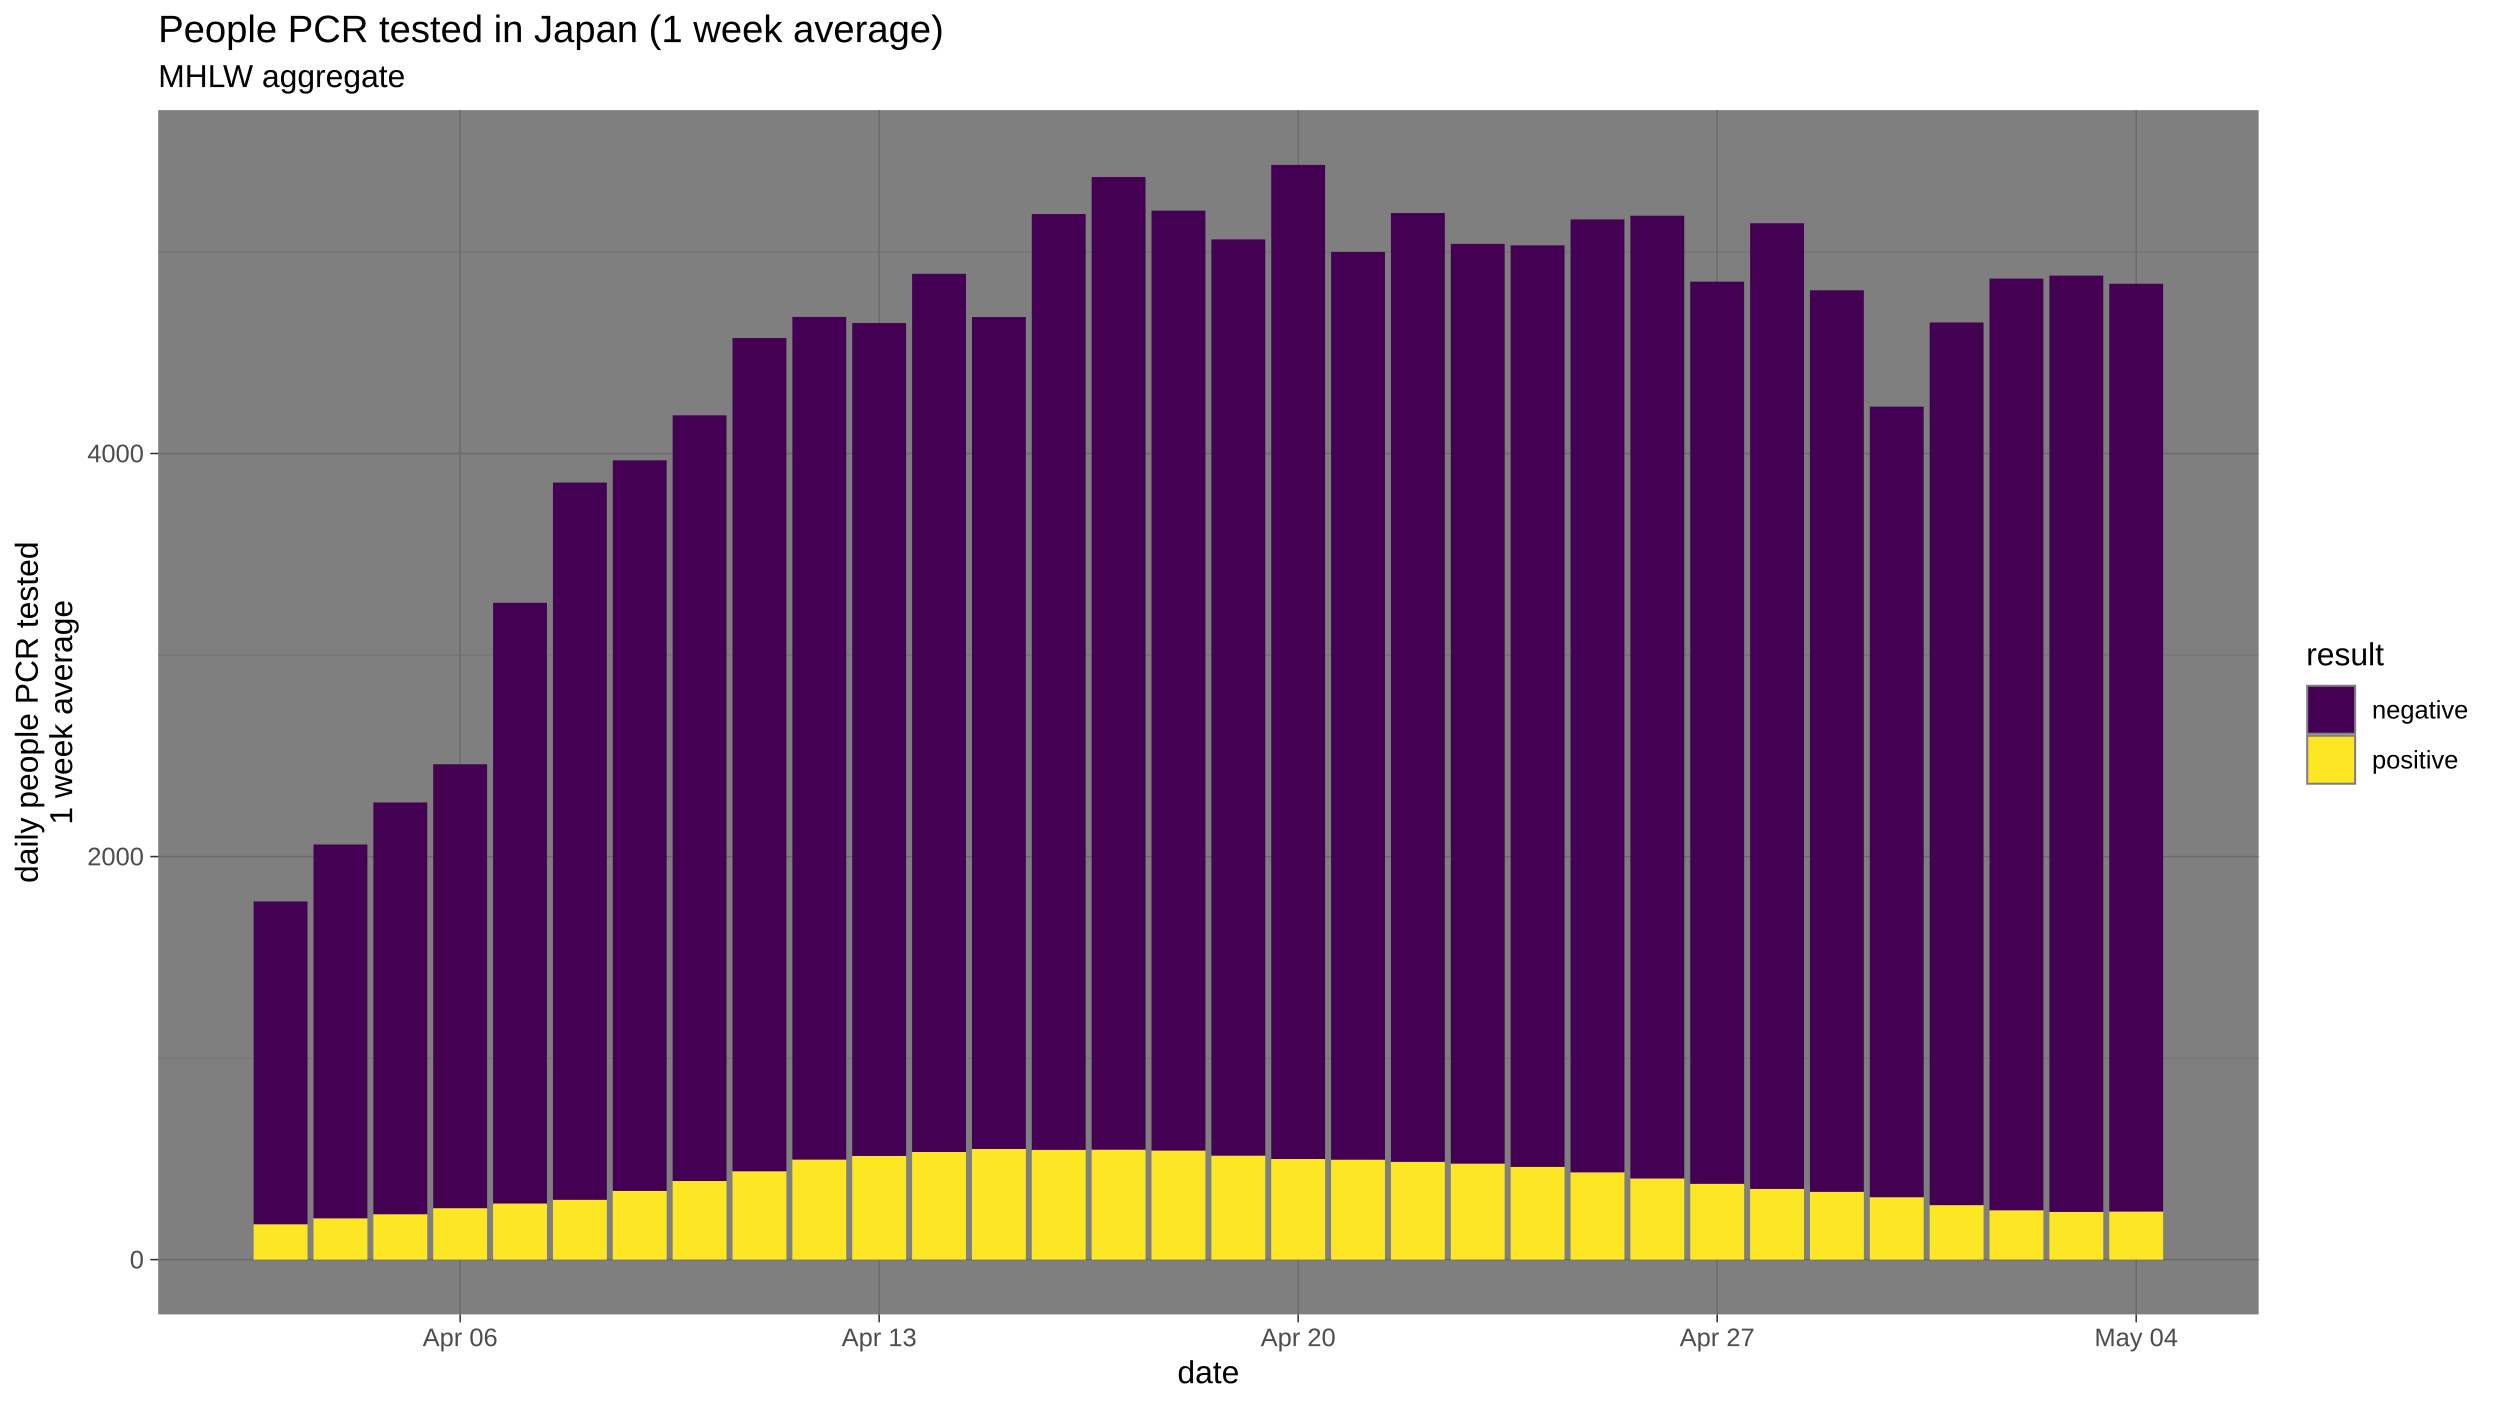
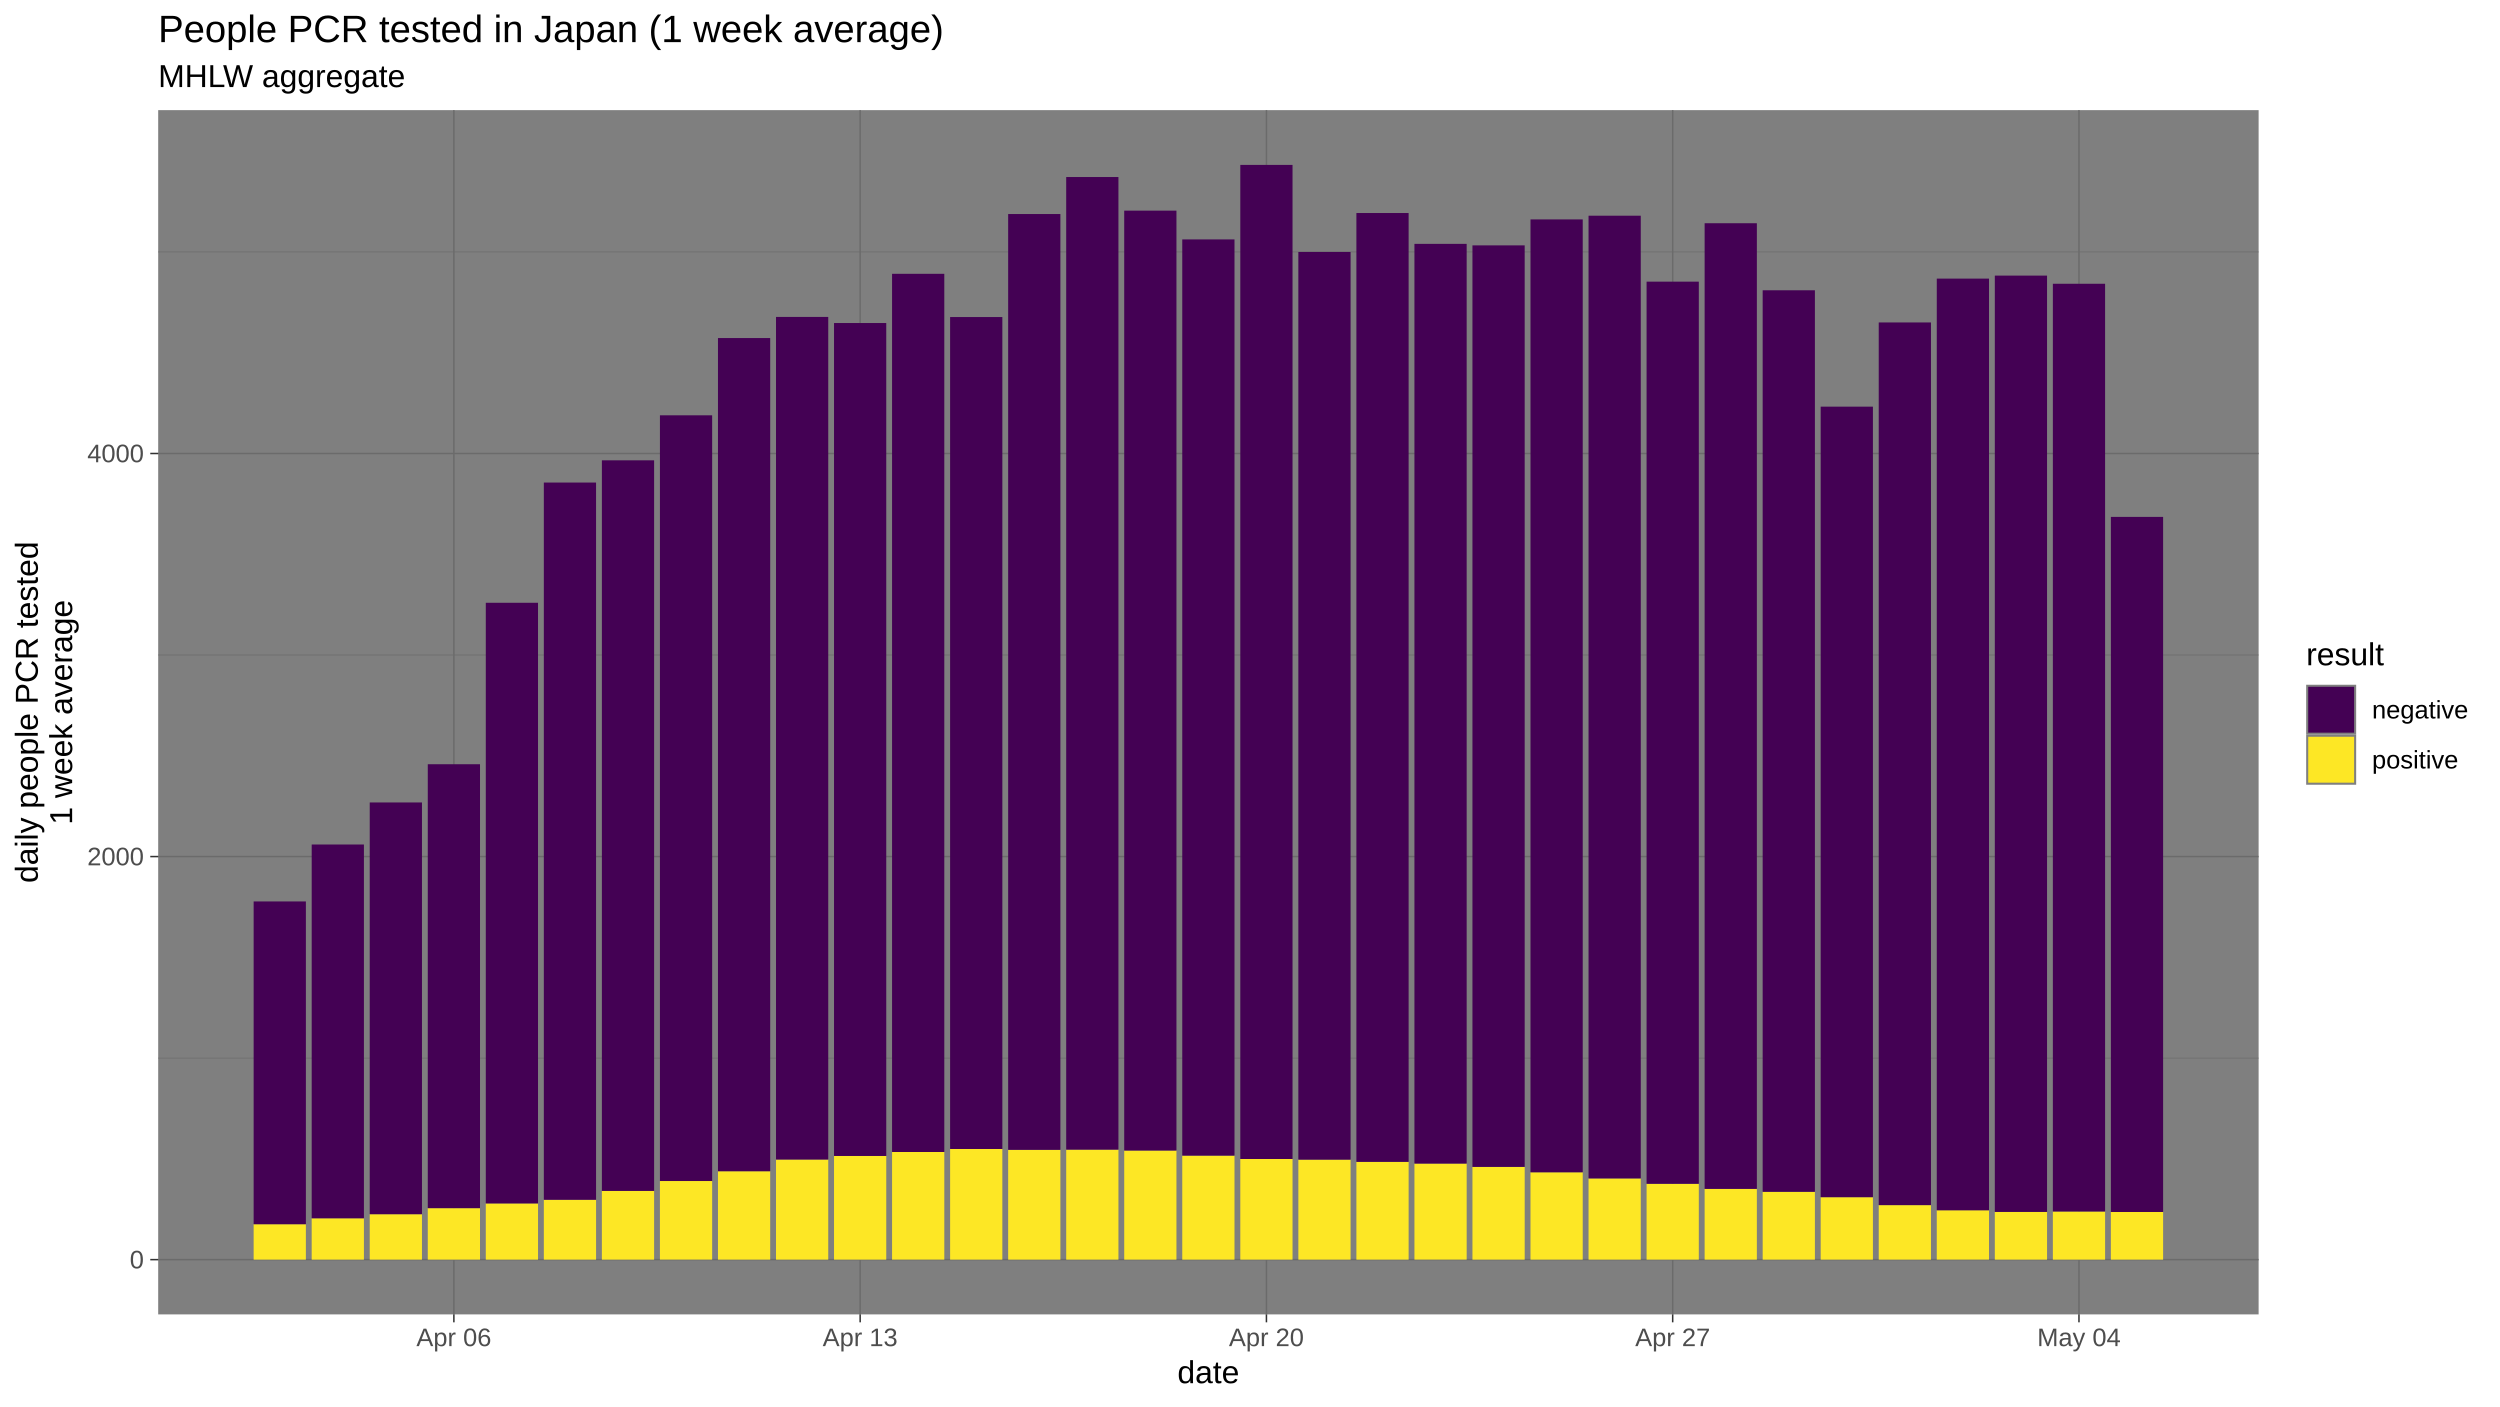
<svg xmlns="http://www.w3.org/2000/svg" viewBox="0 0 864.00 486.00">
  <defs>
    <style type="text/css">
    line, polyline, polygon, path, rect, circle {
      fill: none;
      stroke: #000000;
      stroke-linecap: round;
      stroke-linejoin: round;
      stroke-miterlimit: 10.00;
    }
  </style>
  </defs>
  <rect width="100%" height="100%" style="stroke: none; fill: #FFFFFF;" />
  <rect x="0.00" y="-0" width="864.00" height="486.00" style="stroke-width: 1.07; stroke: #FFFFFF; fill: #FFFFFF;" />
  <defs>
    <clipPath id="cpNTQuNjd8NzgwLjU3fDQ1NC4yNXwzOC4wNw==">
      <rect x="54.67" y="38.07" width="725.91" height="416.18" />
    </clipPath>
  </defs>
  <rect x="54.67" y="38.07" width="725.91" height="416.18" style="stroke-width: 1.07; stroke: none; fill: #7F7F7F;" clip-path="url(#cpNTQuNjd8NzgwLjU3fDQ1NC4yNXwzOC4wNw==)" />
  <polyline points="54.67,365.68 780.57,365.68 " style="stroke-width: 0.27; stroke: #6B6B6B; stroke-linecap: butt;" clip-path="url(#cpNTQuNjd8NzgwLjU3fDQ1NC4yNXwzOC4wNw==)" />
  <polyline points="54.67,226.37 780.57,226.37 " style="stroke-width: 0.27; stroke: #6B6B6B; stroke-linecap: butt;" clip-path="url(#cpNTQuNjd8NzgwLjU3fDQ1NC4yNXwzOC4wNw==)" />
  <polyline points="54.67,87.07 780.57,87.07 " style="stroke-width: 0.27; stroke: #6B6B6B; stroke-linecap: butt;" clip-path="url(#cpNTQuNjd8NzgwLjU3fDQ1NC4yNXwzOC4wNw==)" />
  <polyline points="54.67,435.33 780.57,435.33 " style="stroke-width: 0.53; stroke: #6B6B6B; stroke-linecap: butt;" clip-path="url(#cpNTQuNjd8NzgwLjU3fDQ1NC4yNXwzOC4wNw==)" />
  <polyline points="54.67,296.02 780.57,296.02 " style="stroke-width: 0.53; stroke: #6B6B6B; stroke-linecap: butt;" clip-path="url(#cpNTQuNjd8NzgwLjU3fDQ1NC4yNXwzOC4wNw==)" />
  <polyline points="54.67,156.72 780.57,156.72 " style="stroke-width: 0.53; stroke: #6B6B6B; stroke-linecap: butt;" clip-path="url(#cpNTQuNjd8NzgwLjU3fDQ1NC4yNXwzOC4wNw==)" />
-   <polyline points="159.03,454.25 159.03,38.07 " style="stroke-width: 0.53; stroke: #6B6B6B; stroke-linecap: butt;" clip-path="url(#cpNTQuNjd8NzgwLjU3fDQ1NC4yNXwzOC4wNw==)" />
-   <polyline points="303.84,454.25 303.84,38.07 " style="stroke-width: 0.53; stroke: #6B6B6B; stroke-linecap: butt;" clip-path="url(#cpNTQuNjd8NzgwLjU3fDQ1NC4yNXwzOC4wNw==)" />
-   <polyline points="448.65,454.25 448.65,38.07 " style="stroke-width: 0.53; stroke: #6B6B6B; stroke-linecap: butt;" clip-path="url(#cpNTQuNjd8NzgwLjU3fDQ1NC4yNXwzOC4wNw==)" />
-   <polyline points="593.46,454.25 593.46,38.07 " style="stroke-width: 0.53; stroke: #6B6B6B; stroke-linecap: butt;" clip-path="url(#cpNTQuNjd8NzgwLjU3fDQ1NC4yNXwzOC4wNw==)" />
-   <polyline points="738.27,454.25 738.27,38.07 " style="stroke-width: 0.53; stroke: #6B6B6B; stroke-linecap: butt;" clip-path="url(#cpNTQuNjd8NzgwLjU3fDQ1NC4yNXwzOC4wNw==)" />
-   <rect x="87.66" y="423.09" width="18.62" height="12.24" style="stroke-width: 1.07; stroke: none; stroke-linecap: butt; fill: #FDE725;" clip-path="url(#cpNTQuNjd8NzgwLjU3fDQ1NC4yNXwzOC4wNw==)" />
-   <rect x="87.66" y="311.54" width="18.62" height="111.55" style="stroke-width: 1.07; stroke: none; stroke-linecap: butt; fill: #440154;" clip-path="url(#cpNTQuNjd8NzgwLjU3fDQ1NC4yNXwzOC4wNw==)" />
-   <rect x="108.35" y="421.04" width="18.62" height="14.29" style="stroke-width: 1.07; stroke: none; stroke-linecap: butt; fill: #FDE725;" clip-path="url(#cpNTQuNjd8NzgwLjU3fDQ1NC4yNXwzOC4wNw==)" />
-   <rect x="108.35" y="291.86" width="18.62" height="129.18" style="stroke-width: 1.07; stroke: none; stroke-linecap: butt; fill: #440154;" clip-path="url(#cpNTQuNjd8NzgwLjU3fDQ1NC4yNXwzOC4wNw==)" />
-   <rect x="129.04" y="419.63" width="18.62" height="15.70" style="stroke-width: 1.07; stroke: none; stroke-linecap: butt; fill: #FDE725;" clip-path="url(#cpNTQuNjd8NzgwLjU3fDQ1NC4yNXwzOC4wNw==)" />
-   <rect x="129.04" y="277.33" width="18.62" height="142.30" style="stroke-width: 1.07; stroke: none; stroke-linecap: butt; fill: #440154;" clip-path="url(#cpNTQuNjd8NzgwLjU3fDQ1NC4yNXwzOC4wNw==)" />
-   <rect x="149.72" y="417.54" width="18.62" height="17.79" style="stroke-width: 1.07; stroke: none; stroke-linecap: butt; fill: #FDE725;" clip-path="url(#cpNTQuNjd8NzgwLjU3fDQ1NC4yNXwzOC4wNw==)" />
-   <rect x="149.72" y="264.12" width="18.62" height="153.42" style="stroke-width: 1.07; stroke: none; stroke-linecap: butt; fill: #440154;" clip-path="url(#cpNTQuNjd8NzgwLjU3fDQ1NC4yNXwzOC4wNw==)" />
-   <rect x="170.41" y="415.90" width="18.62" height="19.43" style="stroke-width: 1.07; stroke: none; stroke-linecap: butt; fill: #FDE725;" clip-path="url(#cpNTQuNjd8NzgwLjU3fDQ1NC4yNXwzOC4wNw==)" />
-   <rect x="170.41" y="208.32" width="18.62" height="207.58" style="stroke-width: 1.07; stroke: none; stroke-linecap: butt; fill: #440154;" clip-path="url(#cpNTQuNjd8NzgwLjU3fDQ1NC4yNXwzOC4wNw==)" />
-   <rect x="191.10" y="414.64" width="18.62" height="20.69" style="stroke-width: 1.07; stroke: none; stroke-linecap: butt; fill: #FDE725;" clip-path="url(#cpNTQuNjd8NzgwLjU3fDQ1NC4yNXwzOC4wNw==)" />
-   <rect x="191.10" y="166.77" width="18.62" height="247.87" style="stroke-width: 1.07; stroke: none; stroke-linecap: butt; fill: #440154;" clip-path="url(#cpNTQuNjd8NzgwLjU3fDQ1NC4yNXwzOC4wNw==)" />
-   <rect x="211.78" y="411.58" width="18.62" height="23.75" style="stroke-width: 1.07; stroke: none; stroke-linecap: butt; fill: #FDE725;" clip-path="url(#cpNTQuNjd8NzgwLjU3fDQ1NC4yNXwzOC4wNw==)" />
-   <rect x="211.78" y="159.09" width="18.62" height="252.49" style="stroke-width: 1.07; stroke: none; stroke-linecap: butt; fill: #440154;" clip-path="url(#cpNTQuNjd8NzgwLjU3fDQ1NC4yNXwzOC4wNw==)" />
-   <rect x="232.47" y="408.16" width="18.62" height="27.16" style="stroke-width: 1.07; stroke: none; stroke-linecap: butt; fill: #FDE725;" clip-path="url(#cpNTQuNjd8NzgwLjU3fDQ1NC4yNXwzOC4wNw==)" />
-   <rect x="232.47" y="143.53" width="18.62" height="264.63" style="stroke-width: 1.07; stroke: none; stroke-linecap: butt; fill: #440154;" clip-path="url(#cpNTQuNjd8NzgwLjU3fDQ1NC4yNXwzOC4wNw==)" />
-   <rect x="253.16" y="404.78" width="18.62" height="30.55" style="stroke-width: 1.07; stroke: none; stroke-linecap: butt; fill: #FDE725;" clip-path="url(#cpNTQuNjd8NzgwLjU3fDQ1NC4yNXwzOC4wNw==)" />
-   <rect x="253.16" y="116.83" width="18.62" height="287.95" style="stroke-width: 1.07; stroke: none; stroke-linecap: butt; fill: #440154;" clip-path="url(#cpNTQuNjd8NzgwLjU3fDQ1NC4yNXwzOC4wNw==)" />
-   <rect x="273.84" y="400.73" width="18.62" height="34.60" style="stroke-width: 1.07; stroke: none; stroke-linecap: butt; fill: #FDE725;" clip-path="url(#cpNTQuNjd8NzgwLjU3fDQ1NC4yNXwzOC4wNw==)" />
-   <rect x="273.84" y="109.53" width="18.62" height="291.20" style="stroke-width: 1.07; stroke: none; stroke-linecap: butt; fill: #440154;" clip-path="url(#cpNTQuNjd8NzgwLjU3fDQ1NC4yNXwzOC4wNw==)" />
-   <rect x="294.53" y="399.50" width="18.62" height="35.83" style="stroke-width: 1.07; stroke: none; stroke-linecap: butt; fill: #FDE725;" clip-path="url(#cpNTQuNjd8NzgwLjU3fDQ1NC4yNXwzOC4wNw==)" />
-   <rect x="294.53" y="111.64" width="18.62" height="287.86" style="stroke-width: 1.07; stroke: none; stroke-linecap: butt; fill: #440154;" clip-path="url(#cpNTQuNjd8NzgwLjU3fDQ1NC4yNXwzOC4wNw==)" />
-   <rect x="315.22" y="398.12" width="18.62" height="37.20" style="stroke-width: 1.07; stroke: none; stroke-linecap: butt; fill: #FDE725;" clip-path="url(#cpNTQuNjd8NzgwLjU3fDQ1NC4yNXwzOC4wNw==)" />
-   <rect x="315.22" y="94.63" width="18.62" height="303.50" style="stroke-width: 1.07; stroke: none; stroke-linecap: butt; fill: #440154;" clip-path="url(#cpNTQuNjd8NzgwLjU3fDQ1NC4yNXwzOC4wNw==)" />
-   <rect x="335.91" y="397.09" width="18.62" height="38.24" style="stroke-width: 1.07; stroke: none; stroke-linecap: butt; fill: #FDE725;" clip-path="url(#cpNTQuNjd8NzgwLjU3fDQ1NC4yNXwzOC4wNw==)" />
-   <rect x="335.91" y="109.57" width="18.62" height="287.52" style="stroke-width: 1.07; stroke: none; stroke-linecap: butt; fill: #440154;" clip-path="url(#cpNTQuNjd8NzgwLjU3fDQ1NC4yNXwzOC4wNw==)" />
-   <rect x="356.59" y="397.38" width="18.62" height="37.95" style="stroke-width: 1.07; stroke: none; stroke-linecap: butt; fill: #FDE725;" clip-path="url(#cpNTQuNjd8NzgwLjU3fDQ1NC4yNXwzOC4wNw==)" />
-   <rect x="356.59" y="73.97" width="18.62" height="323.41" style="stroke-width: 1.07; stroke: none; stroke-linecap: butt; fill: #440154;" clip-path="url(#cpNTQuNjd8NzgwLjU3fDQ1NC4yNXwzOC4wNw==)" />
-   <rect x="377.28" y="397.32" width="18.62" height="38.01" style="stroke-width: 1.07; stroke: none; stroke-linecap: butt; fill: #FDE725;" clip-path="url(#cpNTQuNjd8NzgwLjU3fDQ1NC4yNXwzOC4wNw==)" />
-   <rect x="377.28" y="61.18" width="18.62" height="336.13" style="stroke-width: 1.07; stroke: none; stroke-linecap: butt; fill: #440154;" clip-path="url(#cpNTQuNjd8NzgwLjU3fDQ1NC4yNXwzOC4wNw==)" />
-   <rect x="397.97" y="397.62" width="18.62" height="37.71" style="stroke-width: 1.07; stroke: none; stroke-linecap: butt; fill: #FDE725;" clip-path="url(#cpNTQuNjd8NzgwLjU3fDQ1NC4yNXwzOC4wNw==)" />
-   <rect x="397.97" y="72.80" width="18.62" height="324.82" style="stroke-width: 1.07; stroke: none; stroke-linecap: butt; fill: #440154;" clip-path="url(#cpNTQuNjd8NzgwLjU3fDQ1NC4yNXwzOC4wNw==)" />
-   <rect x="418.65" y="399.38" width="18.62" height="35.95" style="stroke-width: 1.07; stroke: none; stroke-linecap: butt; fill: #FDE725;" clip-path="url(#cpNTQuNjd8NzgwLjU3fDQ1NC4yNXwzOC4wNw==)" />
-   <rect x="418.65" y="82.74" width="18.62" height="316.64" style="stroke-width: 1.07; stroke: none; stroke-linecap: butt; fill: #440154;" clip-path="url(#cpNTQuNjd8NzgwLjU3fDQ1NC4yNXwzOC4wNw==)" />
-   <rect x="439.34" y="400.54" width="18.62" height="34.79" style="stroke-width: 1.07; stroke: none; stroke-linecap: butt; fill: #FDE725;" clip-path="url(#cpNTQuNjd8NzgwLjU3fDQ1NC4yNXwzOC4wNw==)" />
-   <rect x="439.34" y="56.99" width="18.62" height="343.56" style="stroke-width: 1.07; stroke: none; stroke-linecap: butt; fill: #440154;" clip-path="url(#cpNTQuNjd8NzgwLjU3fDQ1NC4yNXwzOC4wNw==)" />
-   <rect x="460.03" y="400.76" width="18.62" height="34.57" style="stroke-width: 1.07; stroke: none; stroke-linecap: butt; fill: #FDE725;" clip-path="url(#cpNTQuNjd8NzgwLjU3fDQ1NC4yNXwzOC4wNw==)" />
-   <rect x="460.03" y="87.08" width="18.62" height="313.69" style="stroke-width: 1.07; stroke: none; stroke-linecap: butt; fill: #440154;" clip-path="url(#cpNTQuNjd8NzgwLjU3fDQ1NC4yNXwzOC4wNw==)" />
-   <rect x="480.71" y="401.54" width="18.62" height="33.79" style="stroke-width: 1.07; stroke: none; stroke-linecap: butt; fill: #FDE725;" clip-path="url(#cpNTQuNjd8NzgwLjU3fDQ1NC4yNXwzOC4wNw==)" />
-   <rect x="480.71" y="73.62" width="18.62" height="327.92" style="stroke-width: 1.07; stroke: none; stroke-linecap: butt; fill: #440154;" clip-path="url(#cpNTQuNjd8NzgwLjU3fDQ1NC4yNXwzOC4wNw==)" />
-   <rect x="501.40" y="402.12" width="18.62" height="33.20" style="stroke-width: 1.07; stroke: none; stroke-linecap: butt; fill: #FDE725;" clip-path="url(#cpNTQuNjd8NzgwLjU3fDQ1NC4yNXwzOC4wNw==)" />
-   <rect x="501.40" y="84.28" width="18.62" height="317.85" style="stroke-width: 1.07; stroke: none; stroke-linecap: butt; fill: #440154;" clip-path="url(#cpNTQuNjd8NzgwLjU3fDQ1NC4yNXwzOC4wNw==)" />
-   <rect x="522.09" y="403.28" width="18.62" height="32.05" style="stroke-width: 1.07; stroke: none; stroke-linecap: butt; fill: #FDE725;" clip-path="url(#cpNTQuNjd8NzgwLjU3fDQ1NC4yNXwzOC4wNw==)" />
-   <rect x="522.09" y="84.80" width="18.62" height="318.48" style="stroke-width: 1.07; stroke: none; stroke-linecap: butt; fill: #440154;" clip-path="url(#cpNTQuNjd8NzgwLjU3fDQ1NC4yNXwzOC4wNw==)" />
-   <rect x="542.78" y="405.14" width="18.62" height="30.19" style="stroke-width: 1.07; stroke: none; stroke-linecap: butt; fill: #FDE725;" clip-path="url(#cpNTQuNjd8NzgwLjU3fDQ1NC4yNXwzOC4wNw==)" />
-   <rect x="542.78" y="75.83" width="18.62" height="329.31" style="stroke-width: 1.07; stroke: none; stroke-linecap: butt; fill: #440154;" clip-path="url(#cpNTQuNjd8NzgwLjU3fDQ1NC4yNXwzOC4wNw==)" />
-   <rect x="563.46" y="407.26" width="18.62" height="28.07" style="stroke-width: 1.07; stroke: none; stroke-linecap: butt; fill: #FDE725;" clip-path="url(#cpNTQuNjd8NzgwLjU3fDQ1NC4yNXwzOC4wNw==)" />
-   <rect x="563.46" y="74.55" width="18.62" height="332.71" style="stroke-width: 1.07; stroke: none; stroke-linecap: butt; fill: #440154;" clip-path="url(#cpNTQuNjd8NzgwLjU3fDQ1NC4yNXwzOC4wNw==)" />
-   <rect x="584.15" y="409.12" width="18.62" height="26.21" style="stroke-width: 1.07; stroke: none; stroke-linecap: butt; fill: #FDE725;" clip-path="url(#cpNTQuNjd8NzgwLjU3fDQ1NC4yNXwzOC4wNw==)" />
-   <rect x="584.15" y="97.34" width="18.62" height="311.78" style="stroke-width: 1.07; stroke: none; stroke-linecap: butt; fill: #440154;" clip-path="url(#cpNTQuNjd8NzgwLjU3fDQ1NC4yNXwzOC4wNw==)" />
-   <rect x="604.84" y="410.88" width="18.62" height="24.45" style="stroke-width: 1.07; stroke: none; stroke-linecap: butt; fill: #FDE725;" clip-path="url(#cpNTQuNjd8NzgwLjU3fDQ1NC4yNXwzOC4wNw==)" />
-   <rect x="604.84" y="77.15" width="18.62" height="333.73" style="stroke-width: 1.07; stroke: none; stroke-linecap: butt; fill: #440154;" clip-path="url(#cpNTQuNjd8NzgwLjU3fDQ1NC4yNXwzOC4wNw==)" />
-   <rect x="625.52" y="411.89" width="18.62" height="23.44" style="stroke-width: 1.07; stroke: none; stroke-linecap: butt; fill: #FDE725;" clip-path="url(#cpNTQuNjd8NzgwLjU3fDQ1NC4yNXwzOC4wNw==)" />
-   <rect x="625.52" y="100.32" width="18.62" height="311.57" style="stroke-width: 1.07; stroke: none; stroke-linecap: butt; fill: #440154;" clip-path="url(#cpNTQuNjd8NzgwLjU3fDQ1NC4yNXwzOC4wNw==)" />
-   <rect x="646.21" y="413.75" width="18.62" height="21.58" style="stroke-width: 1.07; stroke: none; stroke-linecap: butt; fill: #FDE725;" clip-path="url(#cpNTQuNjd8NzgwLjU3fDQ1NC4yNXwzOC4wNw==)" />
-   <rect x="646.21" y="140.54" width="18.62" height="273.21" style="stroke-width: 1.07; stroke: none; stroke-linecap: butt; fill: #440154;" clip-path="url(#cpNTQuNjd8NzgwLjU3fDQ1NC4yNXwzOC4wNw==)" />
-   <rect x="666.90" y="416.49" width="18.62" height="18.84" style="stroke-width: 1.07; stroke: none; stroke-linecap: butt; fill: #FDE725;" clip-path="url(#cpNTQuNjd8NzgwLjU3fDQ1NC4yNXwzOC4wNw==)" />
-   <rect x="666.90" y="111.44" width="18.62" height="305.05" style="stroke-width: 1.07; stroke: none; stroke-linecap: butt; fill: #440154;" clip-path="url(#cpNTQuNjd8NzgwLjU3fDQ1NC4yNXwzOC4wNw==)" />
-   <rect x="687.58" y="418.26" width="18.62" height="17.06" style="stroke-width: 1.07; stroke: none; stroke-linecap: butt; fill: #FDE725;" clip-path="url(#cpNTQuNjd8NzgwLjU3fDQ1NC4yNXwzOC4wNw==)" />
-   <rect x="687.58" y="96.29" width="18.62" height="321.98" style="stroke-width: 1.07; stroke: none; stroke-linecap: butt; fill: #440154;" clip-path="url(#cpNTQuNjd8NzgwLjU3fDQ1NC4yNXwzOC4wNw==)" />
-   <rect x="708.27" y="418.84" width="18.62" height="16.49" style="stroke-width: 1.07; stroke: none; stroke-linecap: butt; fill: #FDE725;" clip-path="url(#cpNTQuNjd8NzgwLjU3fDQ1NC4yNXwzOC4wNw==)" />
-   <rect x="708.27" y="95.25" width="18.62" height="323.59" style="stroke-width: 1.07; stroke: none; stroke-linecap: butt; fill: #440154;" clip-path="url(#cpNTQuNjd8NzgwLjU3fDQ1NC4yNXwzOC4wNw==)" />
-   <rect x="728.96" y="418.69" width="18.62" height="16.64" style="stroke-width: 1.07; stroke: none; stroke-linecap: butt; fill: #FDE725;" clip-path="url(#cpNTQuNjd8NzgwLjU3fDQ1NC4yNXwzOC4wNw==)" />
-   <rect x="728.96" y="98.07" width="18.62" height="320.62" style="stroke-width: 1.07; stroke: none; stroke-linecap: butt; fill: #440154;" clip-path="url(#cpNTQuNjd8NzgwLjU3fDQ1NC4yNXwzOC4wNw==)" />
+   <polyline points="156.86,454.25 156.86,38.07 " style="stroke-width: 0.53; stroke: #6B6B6B; stroke-linecap: butt;" clip-path="url(#cpNTQuNjd8NzgwLjU3fDQ1NC4yNXwzOC4wNw==)" />
+   <polyline points="297.27,454.25 297.27,38.07 " style="stroke-width: 0.53; stroke: #6B6B6B; stroke-linecap: butt;" clip-path="url(#cpNTQuNjd8NzgwLjU3fDQ1NC4yNXwzOC4wNw==)" />
+   <polyline points="437.68,454.25 437.68,38.07 " style="stroke-width: 0.53; stroke: #6B6B6B; stroke-linecap: butt;" clip-path="url(#cpNTQuNjd8NzgwLjU3fDQ1NC4yNXwzOC4wNw==)" />
+   <polyline points="578.08,454.25 578.08,38.07 " style="stroke-width: 0.53; stroke: #6B6B6B; stroke-linecap: butt;" clip-path="url(#cpNTQuNjd8NzgwLjU3fDQ1NC4yNXwzOC4wNw==)" />
+   <polyline points="718.49,454.25 718.49,38.07 " style="stroke-width: 0.53; stroke: #6B6B6B; stroke-linecap: butt;" clip-path="url(#cpNTQuNjd8NzgwLjU3fDQ1NC4yNXwzOC4wNw==)" />
+   <rect x="87.66" y="423.09" width="18.05" height="12.24" style="stroke-width: 1.07; stroke: none; stroke-linecap: butt; fill: #FDE725;" clip-path="url(#cpNTQuNjd8NzgwLjU3fDQ1NC4yNXwzOC4wNw==)" />
+   <rect x="87.66" y="311.54" width="18.05" height="111.55" style="stroke-width: 1.07; stroke: none; stroke-linecap: butt; fill: #440154;" clip-path="url(#cpNTQuNjd8NzgwLjU3fDQ1NC4yNXwzOC4wNw==)" />
+   <rect x="107.72" y="421.04" width="18.05" height="14.29" style="stroke-width: 1.07; stroke: none; stroke-linecap: butt; fill: #FDE725;" clip-path="url(#cpNTQuNjd8NzgwLjU3fDQ1NC4yNXwzOC4wNw==)" />
+   <rect x="107.72" y="291.86" width="18.05" height="129.18" style="stroke-width: 1.07; stroke: none; stroke-linecap: butt; fill: #440154;" clip-path="url(#cpNTQuNjd8NzgwLjU3fDQ1NC4yNXwzOC4wNw==)" />
+   <rect x="127.78" y="419.63" width="18.05" height="15.70" style="stroke-width: 1.07; stroke: none; stroke-linecap: butt; fill: #FDE725;" clip-path="url(#cpNTQuNjd8NzgwLjU3fDQ1NC4yNXwzOC4wNw==)" />
+   <rect x="127.78" y="277.33" width="18.05" height="142.30" style="stroke-width: 1.07; stroke: none; stroke-linecap: butt; fill: #440154;" clip-path="url(#cpNTQuNjd8NzgwLjU3fDQ1NC4yNXwzOC4wNw==)" />
+   <rect x="147.84" y="417.54" width="18.05" height="17.79" style="stroke-width: 1.07; stroke: none; stroke-linecap: butt; fill: #FDE725;" clip-path="url(#cpNTQuNjd8NzgwLjU3fDQ1NC4yNXwzOC4wNw==)" />
+   <rect x="147.84" y="264.12" width="18.05" height="153.42" style="stroke-width: 1.07; stroke: none; stroke-linecap: butt; fill: #440154;" clip-path="url(#cpNTQuNjd8NzgwLjU3fDQ1NC4yNXwzOC4wNw==)" />
+   <rect x="167.89" y="415.90" width="18.05" height="19.43" style="stroke-width: 1.07; stroke: none; stroke-linecap: butt; fill: #FDE725;" clip-path="url(#cpNTQuNjd8NzgwLjU3fDQ1NC4yNXwzOC4wNw==)" />
+   <rect x="167.89" y="208.32" width="18.05" height="207.58" style="stroke-width: 1.07; stroke: none; stroke-linecap: butt; fill: #440154;" clip-path="url(#cpNTQuNjd8NzgwLjU3fDQ1NC4yNXwzOC4wNw==)" />
+   <rect x="187.95" y="414.64" width="18.05" height="20.69" style="stroke-width: 1.07; stroke: none; stroke-linecap: butt; fill: #FDE725;" clip-path="url(#cpNTQuNjd8NzgwLjU3fDQ1NC4yNXwzOC4wNw==)" />
+   <rect x="187.95" y="166.77" width="18.05" height="247.87" style="stroke-width: 1.07; stroke: none; stroke-linecap: butt; fill: #440154;" clip-path="url(#cpNTQuNjd8NzgwLjU3fDQ1NC4yNXwzOC4wNw==)" />
+   <rect x="208.01" y="411.58" width="18.05" height="23.75" style="stroke-width: 1.07; stroke: none; stroke-linecap: butt; fill: #FDE725;" clip-path="url(#cpNTQuNjd8NzgwLjU3fDQ1NC4yNXwzOC4wNw==)" />
+   <rect x="208.01" y="159.09" width="18.05" height="252.49" style="stroke-width: 1.07; stroke: none; stroke-linecap: butt; fill: #440154;" clip-path="url(#cpNTQuNjd8NzgwLjU3fDQ1NC4yNXwzOC4wNw==)" />
+   <rect x="228.07" y="408.16" width="18.05" height="27.16" style="stroke-width: 1.07; stroke: none; stroke-linecap: butt; fill: #FDE725;" clip-path="url(#cpNTQuNjd8NzgwLjU3fDQ1NC4yNXwzOC4wNw==)" />
+   <rect x="228.07" y="143.53" width="18.05" height="264.63" style="stroke-width: 1.07; stroke: none; stroke-linecap: butt; fill: #440154;" clip-path="url(#cpNTQuNjd8NzgwLjU3fDQ1NC4yNXwzOC4wNw==)" />
+   <rect x="248.13" y="404.78" width="18.05" height="30.55" style="stroke-width: 1.07; stroke: none; stroke-linecap: butt; fill: #FDE725;" clip-path="url(#cpNTQuNjd8NzgwLjU3fDQ1NC4yNXwzOC4wNw==)" />
+   <rect x="248.13" y="116.83" width="18.05" height="287.95" style="stroke-width: 1.07; stroke: none; stroke-linecap: butt; fill: #440154;" clip-path="url(#cpNTQuNjd8NzgwLjU3fDQ1NC4yNXwzOC4wNw==)" />
+   <rect x="268.19" y="400.73" width="18.05" height="34.60" style="stroke-width: 1.07; stroke: none; stroke-linecap: butt; fill: #FDE725;" clip-path="url(#cpNTQuNjd8NzgwLjU3fDQ1NC4yNXwzOC4wNw==)" />
+   <rect x="268.19" y="109.53" width="18.05" height="291.20" style="stroke-width: 1.07; stroke: none; stroke-linecap: butt; fill: #440154;" clip-path="url(#cpNTQuNjd8NzgwLjU3fDQ1NC4yNXwzOC4wNw==)" />
+   <rect x="288.24" y="399.50" width="18.05" height="35.83" style="stroke-width: 1.07; stroke: none; stroke-linecap: butt; fill: #FDE725;" clip-path="url(#cpNTQuNjd8NzgwLjU3fDQ1NC4yNXwzOC4wNw==)" />
+   <rect x="288.24" y="111.64" width="18.05" height="287.86" style="stroke-width: 1.07; stroke: none; stroke-linecap: butt; fill: #440154;" clip-path="url(#cpNTQuNjd8NzgwLjU3fDQ1NC4yNXwzOC4wNw==)" />
+   <rect x="308.30" y="398.12" width="18.05" height="37.20" style="stroke-width: 1.07; stroke: none; stroke-linecap: butt; fill: #FDE725;" clip-path="url(#cpNTQuNjd8NzgwLjU3fDQ1NC4yNXwzOC4wNw==)" />
+   <rect x="308.30" y="94.63" width="18.05" height="303.50" style="stroke-width: 1.07; stroke: none; stroke-linecap: butt; fill: #440154;" clip-path="url(#cpNTQuNjd8NzgwLjU3fDQ1NC4yNXwzOC4wNw==)" />
+   <rect x="328.36" y="397.09" width="18.05" height="38.24" style="stroke-width: 1.07; stroke: none; stroke-linecap: butt; fill: #FDE725;" clip-path="url(#cpNTQuNjd8NzgwLjU3fDQ1NC4yNXwzOC4wNw==)" />
+   <rect x="328.36" y="109.57" width="18.05" height="287.52" style="stroke-width: 1.07; stroke: none; stroke-linecap: butt; fill: #440154;" clip-path="url(#cpNTQuNjd8NzgwLjU3fDQ1NC4yNXwzOC4wNw==)" />
+   <rect x="348.42" y="397.38" width="18.05" height="37.95" style="stroke-width: 1.07; stroke: none; stroke-linecap: butt; fill: #FDE725;" clip-path="url(#cpNTQuNjd8NzgwLjU3fDQ1NC4yNXwzOC4wNw==)" />
+   <rect x="348.42" y="73.97" width="18.05" height="323.41" style="stroke-width: 1.07; stroke: none; stroke-linecap: butt; fill: #440154;" clip-path="url(#cpNTQuNjd8NzgwLjU3fDQ1NC4yNXwzOC4wNw==)" />
+   <rect x="368.48" y="397.32" width="18.05" height="38.01" style="stroke-width: 1.07; stroke: none; stroke-linecap: butt; fill: #FDE725;" clip-path="url(#cpNTQuNjd8NzgwLjU3fDQ1NC4yNXwzOC4wNw==)" />
+   <rect x="368.48" y="61.18" width="18.05" height="336.13" style="stroke-width: 1.07; stroke: none; stroke-linecap: butt; fill: #440154;" clip-path="url(#cpNTQuNjd8NzgwLjU3fDQ1NC4yNXwzOC4wNw==)" />
+   <rect x="388.53" y="397.62" width="18.05" height="37.71" style="stroke-width: 1.07; stroke: none; stroke-linecap: butt; fill: #FDE725;" clip-path="url(#cpNTQuNjd8NzgwLjU3fDQ1NC4yNXwzOC4wNw==)" />
+   <rect x="388.53" y="72.80" width="18.05" height="324.82" style="stroke-width: 1.07; stroke: none; stroke-linecap: butt; fill: #440154;" clip-path="url(#cpNTQuNjd8NzgwLjU3fDQ1NC4yNXwzOC4wNw==)" />
+   <rect x="408.59" y="399.38" width="18.05" height="35.95" style="stroke-width: 1.07; stroke: none; stroke-linecap: butt; fill: #FDE725;" clip-path="url(#cpNTQuNjd8NzgwLjU3fDQ1NC4yNXwzOC4wNw==)" />
+   <rect x="408.59" y="82.74" width="18.05" height="316.64" style="stroke-width: 1.07; stroke: none; stroke-linecap: butt; fill: #440154;" clip-path="url(#cpNTQuNjd8NzgwLjU3fDQ1NC4yNXwzOC4wNw==)" />
+   <rect x="428.65" y="400.54" width="18.05" height="34.79" style="stroke-width: 1.07; stroke: none; stroke-linecap: butt; fill: #FDE725;" clip-path="url(#cpNTQuNjd8NzgwLjU3fDQ1NC4yNXwzOC4wNw==)" />
+   <rect x="428.65" y="56.99" width="18.05" height="343.56" style="stroke-width: 1.07; stroke: none; stroke-linecap: butt; fill: #440154;" clip-path="url(#cpNTQuNjd8NzgwLjU3fDQ1NC4yNXwzOC4wNw==)" />
+   <rect x="448.71" y="400.76" width="18.05" height="34.57" style="stroke-width: 1.07; stroke: none; stroke-linecap: butt; fill: #FDE725;" clip-path="url(#cpNTQuNjd8NzgwLjU3fDQ1NC4yNXwzOC4wNw==)" />
+   <rect x="448.71" y="87.08" width="18.05" height="313.69" style="stroke-width: 1.07; stroke: none; stroke-linecap: butt; fill: #440154;" clip-path="url(#cpNTQuNjd8NzgwLjU3fDQ1NC4yNXwzOC4wNw==)" />
+   <rect x="468.77" y="401.54" width="18.05" height="33.79" style="stroke-width: 1.07; stroke: none; stroke-linecap: butt; fill: #FDE725;" clip-path="url(#cpNTQuNjd8NzgwLjU3fDQ1NC4yNXwzOC4wNw==)" />
+   <rect x="468.77" y="73.62" width="18.05" height="327.92" style="stroke-width: 1.07; stroke: none; stroke-linecap: butt; fill: #440154;" clip-path="url(#cpNTQuNjd8NzgwLjU3fDQ1NC4yNXwzOC4wNw==)" />
+   <rect x="488.83" y="402.12" width="18.05" height="33.20" style="stroke-width: 1.07; stroke: none; stroke-linecap: butt; fill: #FDE725;" clip-path="url(#cpNTQuNjd8NzgwLjU3fDQ1NC4yNXwzOC4wNw==)" />
+   <rect x="488.83" y="84.28" width="18.05" height="317.85" style="stroke-width: 1.07; stroke: none; stroke-linecap: butt; fill: #440154;" clip-path="url(#cpNTQuNjd8NzgwLjU3fDQ1NC4yNXwzOC4wNw==)" />
+   <rect x="508.88" y="403.28" width="18.05" height="32.05" style="stroke-width: 1.07; stroke: none; stroke-linecap: butt; fill: #FDE725;" clip-path="url(#cpNTQuNjd8NzgwLjU3fDQ1NC4yNXwzOC4wNw==)" />
+   <rect x="508.88" y="84.80" width="18.05" height="318.48" style="stroke-width: 1.07; stroke: none; stroke-linecap: butt; fill: #440154;" clip-path="url(#cpNTQuNjd8NzgwLjU3fDQ1NC4yNXwzOC4wNw==)" />
+   <rect x="528.94" y="405.14" width="18.05" height="30.19" style="stroke-width: 1.07; stroke: none; stroke-linecap: butt; fill: #FDE725;" clip-path="url(#cpNTQuNjd8NzgwLjU3fDQ1NC4yNXwzOC4wNw==)" />
+   <rect x="528.94" y="75.83" width="18.05" height="329.31" style="stroke-width: 1.07; stroke: none; stroke-linecap: butt; fill: #440154;" clip-path="url(#cpNTQuNjd8NzgwLjU3fDQ1NC4yNXwzOC4wNw==)" />
+   <rect x="549.00" y="407.26" width="18.05" height="28.07" style="stroke-width: 1.07; stroke: none; stroke-linecap: butt; fill: #FDE725;" clip-path="url(#cpNTQuNjd8NzgwLjU3fDQ1NC4yNXwzOC4wNw==)" />
+   <rect x="549.00" y="74.55" width="18.05" height="332.71" style="stroke-width: 1.07; stroke: none; stroke-linecap: butt; fill: #440154;" clip-path="url(#cpNTQuNjd8NzgwLjU3fDQ1NC4yNXwzOC4wNw==)" />
+   <rect x="569.06" y="409.12" width="18.05" height="26.21" style="stroke-width: 1.07; stroke: none; stroke-linecap: butt; fill: #FDE725;" clip-path="url(#cpNTQuNjd8NzgwLjU3fDQ1NC4yNXwzOC4wNw==)" />
+   <rect x="569.06" y="97.34" width="18.05" height="311.78" style="stroke-width: 1.07; stroke: none; stroke-linecap: butt; fill: #440154;" clip-path="url(#cpNTQuNjd8NzgwLjU3fDQ1NC4yNXwzOC4wNw==)" />
+   <rect x="589.12" y="410.88" width="18.05" height="24.45" style="stroke-width: 1.07; stroke: none; stroke-linecap: butt; fill: #FDE725;" clip-path="url(#cpNTQuNjd8NzgwLjU3fDQ1NC4yNXwzOC4wNw==)" />
+   <rect x="589.12" y="77.15" width="18.05" height="333.73" style="stroke-width: 1.07; stroke: none; stroke-linecap: butt; fill: #440154;" clip-path="url(#cpNTQuNjd8NzgwLjU3fDQ1NC4yNXwzOC4wNw==)" />
+   <rect x="609.18" y="411.89" width="18.05" height="23.44" style="stroke-width: 1.07; stroke: none; stroke-linecap: butt; fill: #FDE725;" clip-path="url(#cpNTQuNjd8NzgwLjU3fDQ1NC4yNXwzOC4wNw==)" />
+   <rect x="609.18" y="100.32" width="18.05" height="311.57" style="stroke-width: 1.07; stroke: none; stroke-linecap: butt; fill: #440154;" clip-path="url(#cpNTQuNjd8NzgwLjU3fDQ1NC4yNXwzOC4wNw==)" />
+   <rect x="629.23" y="413.75" width="18.05" height="21.58" style="stroke-width: 1.07; stroke: none; stroke-linecap: butt; fill: #FDE725;" clip-path="url(#cpNTQuNjd8NzgwLjU3fDQ1NC4yNXwzOC4wNw==)" />
+   <rect x="629.23" y="140.54" width="18.05" height="273.21" style="stroke-width: 1.07; stroke: none; stroke-linecap: butt; fill: #440154;" clip-path="url(#cpNTQuNjd8NzgwLjU3fDQ1NC4yNXwzOC4wNw==)" />
+   <rect x="649.29" y="416.49" width="18.05" height="18.84" style="stroke-width: 1.07; stroke: none; stroke-linecap: butt; fill: #FDE725;" clip-path="url(#cpNTQuNjd8NzgwLjU3fDQ1NC4yNXwzOC4wNw==)" />
+   <rect x="649.29" y="111.44" width="18.05" height="305.05" style="stroke-width: 1.07; stroke: none; stroke-linecap: butt; fill: #440154;" clip-path="url(#cpNTQuNjd8NzgwLjU3fDQ1NC4yNXwzOC4wNw==)" />
+   <rect x="669.35" y="418.26" width="18.05" height="17.06" style="stroke-width: 1.07; stroke: none; stroke-linecap: butt; fill: #FDE725;" clip-path="url(#cpNTQuNjd8NzgwLjU3fDQ1NC4yNXwzOC4wNw==)" />
+   <rect x="669.35" y="96.29" width="18.05" height="321.98" style="stroke-width: 1.07; stroke: none; stroke-linecap: butt; fill: #440154;" clip-path="url(#cpNTQuNjd8NzgwLjU3fDQ1NC4yNXwzOC4wNw==)" />
+   <rect x="689.41" y="418.84" width="18.05" height="16.49" style="stroke-width: 1.07; stroke: none; stroke-linecap: butt; fill: #FDE725;" clip-path="url(#cpNTQuNjd8NzgwLjU3fDQ1NC4yNXwzOC4wNw==)" />
+   <rect x="689.41" y="95.25" width="18.05" height="323.59" style="stroke-width: 1.07; stroke: none; stroke-linecap: butt; fill: #440154;" clip-path="url(#cpNTQuNjd8NzgwLjU3fDQ1NC4yNXwzOC4wNw==)" />
+   <rect x="709.47" y="418.69" width="18.05" height="16.64" style="stroke-width: 1.07; stroke: none; stroke-linecap: butt; fill: #FDE725;" clip-path="url(#cpNTQuNjd8NzgwLjU3fDQ1NC4yNXwzOC4wNw==)" />
+   <rect x="709.47" y="98.07" width="18.05" height="320.62" style="stroke-width: 1.07; stroke: none; stroke-linecap: butt; fill: #440154;" clip-path="url(#cpNTQuNjd8NzgwLjU3fDQ1NC4yNXwzOC4wNw==)" />
+   <rect x="729.52" y="418.86" width="18.05" height="16.47" style="stroke-width: 1.07; stroke: none; stroke-linecap: butt; fill: #FDE725;" clip-path="url(#cpNTQuNjd8NzgwLjU3fDQ1NC4yNXwzOC4wNw==)" />
+   <rect x="729.52" y="178.64" width="18.05" height="240.22" style="stroke-width: 1.07; stroke: none; stroke-linecap: butt; fill: #440154;" clip-path="url(#cpNTQuNjd8NzgwLjU3fDQ1NC4yNXwzOC4wNw==)" />
  <defs>
    <clipPath id="cpMC4wMHw4NjQuMDB8NDg2LjAwfDAuMDA=">
      <rect x="0.00" y="0.00" width="864.00" height="486.00" />
    </clipPath>
  </defs>
  <g clip-path="url(#cpMC4wMHw4NjQuMDB8NDg2LjAwfDAuMDA=)">
    <text x="44.84" y="438.36" style="font-size: 8.80px; fill: #4D4D4D; font-family: Liberation Sans;" textLength="4.89px" lengthAdjust="spacingAndGlyphs">0</text>
  </g>
  <g clip-path="url(#cpMC4wMHw4NjQuMDB8NDg2LjAwfDAuMDA=)">
    <text x="30.16" y="299.05" style="font-size: 8.80px; fill: #4D4D4D; font-family: Liberation Sans;" textLength="19.58px" lengthAdjust="spacingAndGlyphs">2000</text>
  </g>
  <g clip-path="url(#cpMC4wMHw4NjQuMDB8NDg2LjAwfDAuMDA=)">
    <text x="30.16" y="159.75" style="font-size: 8.80px; fill: #4D4D4D; font-family: Liberation Sans;" textLength="19.58px" lengthAdjust="spacingAndGlyphs">4000</text>
  </g>
  <polyline points="51.93,435.33 54.67,435.33 " style="stroke-width: 0.53; stroke: #333333; stroke-linecap: butt;" clip-path="url(#cpMC4wMHw4NjQuMDB8NDg2LjAwfDAuMDA=)" />
  <polyline points="51.93,296.02 54.67,296.02 " style="stroke-width: 0.53; stroke: #333333; stroke-linecap: butt;" clip-path="url(#cpMC4wMHw4NjQuMDB8NDg2LjAwfDAuMDA=)" />
  <polyline points="51.93,156.72 54.67,156.72 " style="stroke-width: 0.53; stroke: #333333; stroke-linecap: butt;" clip-path="url(#cpMC4wMHw4NjQuMDB8NDg2LjAwfDAuMDA=)" />
-   <polyline points="159.03,456.99 159.03,454.25 " style="stroke-width: 0.53; stroke: #333333; stroke-linecap: butt;" clip-path="url(#cpMC4wMHw4NjQuMDB8NDg2LjAwfDAuMDA=)" />
-   <polyline points="303.84,456.99 303.84,454.25 " style="stroke-width: 0.53; stroke: #333333; stroke-linecap: butt;" clip-path="url(#cpMC4wMHw4NjQuMDB8NDg2LjAwfDAuMDA=)" />
-   <polyline points="448.65,456.99 448.65,454.25 " style="stroke-width: 0.53; stroke: #333333; stroke-linecap: butt;" clip-path="url(#cpMC4wMHw4NjQuMDB8NDg2LjAwfDAuMDA=)" />
-   <polyline points="593.46,456.99 593.46,454.25 " style="stroke-width: 0.53; stroke: #333333; stroke-linecap: butt;" clip-path="url(#cpMC4wMHw4NjQuMDB8NDg2LjAwfDAuMDA=)" />
-   <polyline points="738.27,456.99 738.27,454.25 " style="stroke-width: 0.53; stroke: #333333; stroke-linecap: butt;" clip-path="url(#cpMC4wMHw4NjQuMDB8NDg2LjAwfDAuMDA=)" />
+   <polyline points="156.86,456.99 156.86,454.25 " style="stroke-width: 0.53; stroke: #333333; stroke-linecap: butt;" clip-path="url(#cpMC4wMHw4NjQuMDB8NDg2LjAwfDAuMDA=)" />
+   <polyline points="297.27,456.99 297.27,454.25 " style="stroke-width: 0.53; stroke: #333333; stroke-linecap: butt;" clip-path="url(#cpMC4wMHw4NjQuMDB8NDg2LjAwfDAuMDA=)" />
+   <polyline points="437.68,456.99 437.68,454.25 " style="stroke-width: 0.53; stroke: #333333; stroke-linecap: butt;" clip-path="url(#cpMC4wMHw4NjQuMDB8NDg2LjAwfDAuMDA=)" />
+   <polyline points="578.08,456.99 578.08,454.25 " style="stroke-width: 0.53; stroke: #333333; stroke-linecap: butt;" clip-path="url(#cpMC4wMHw4NjQuMDB8NDg2LjAwfDAuMDA=)" />
+   <polyline points="718.49,456.99 718.49,454.25 " style="stroke-width: 0.53; stroke: #333333; stroke-linecap: butt;" clip-path="url(#cpMC4wMHw4NjQuMDB8NDg2LjAwfDAuMDA=)" />
  <g clip-path="url(#cpMC4wMHw4NjQuMDB8NDg2LjAwfDAuMDA=)">
-     <text x="146.07" y="465.23" style="font-size: 8.80px; fill: #4D4D4D; font-family: Liberation Sans;" textLength="25.93px" lengthAdjust="spacingAndGlyphs">Apr 06</text>
+     <text x="143.90" y="465.23" style="font-size: 8.80px; fill: #4D4D4D; font-family: Liberation Sans;" textLength="25.93px" lengthAdjust="spacingAndGlyphs">Apr 06</text>
  </g>
  <g clip-path="url(#cpMC4wMHw4NjQuMDB8NDg2LjAwfDAuMDA=)">
-     <text x="290.88" y="465.23" style="font-size: 8.80px; fill: #4D4D4D; font-family: Liberation Sans;" textLength="25.93px" lengthAdjust="spacingAndGlyphs">Apr 13</text>
+     <text x="284.31" y="465.23" style="font-size: 8.80px; fill: #4D4D4D; font-family: Liberation Sans;" textLength="25.93px" lengthAdjust="spacingAndGlyphs">Apr 13</text>
  </g>
  <g clip-path="url(#cpMC4wMHw4NjQuMDB8NDg2LjAwfDAuMDA=)">
-     <text x="435.69" y="465.23" style="font-size: 8.80px; fill: #4D4D4D; font-family: Liberation Sans;" textLength="25.93px" lengthAdjust="spacingAndGlyphs">Apr 20</text>
+     <text x="424.71" y="465.23" style="font-size: 8.80px; fill: #4D4D4D; font-family: Liberation Sans;" textLength="25.93px" lengthAdjust="spacingAndGlyphs">Apr 20</text>
  </g>
  <g clip-path="url(#cpMC4wMHw4NjQuMDB8NDg2LjAwfDAuMDA=)">
-     <text x="580.49" y="465.23" style="font-size: 8.80px; fill: #4D4D4D; font-family: Liberation Sans;" textLength="25.93px" lengthAdjust="spacingAndGlyphs">Apr 27</text>
+     <text x="565.12" y="465.23" style="font-size: 8.80px; fill: #4D4D4D; font-family: Liberation Sans;" textLength="25.93px" lengthAdjust="spacingAndGlyphs">Apr 27</text>
  </g>
  <g clip-path="url(#cpMC4wMHw4NjQuMDB8NDg2LjAwfDAuMDA=)">
-     <text x="723.84" y="465.23" style="font-size: 8.80px; fill: #4D4D4D; font-family: Liberation Sans;" textLength="28.86px" lengthAdjust="spacingAndGlyphs">May 04</text>
+     <text x="704.06" y="465.23" style="font-size: 8.80px; fill: #4D4D4D; font-family: Liberation Sans;" textLength="28.86px" lengthAdjust="spacingAndGlyphs">May 04</text>
  </g>
  <g clip-path="url(#cpMC4wMHw4NjQuMDB8NDg2LjAwfDAuMDA=)">
    <text x="406.91" y="478.03" style="font-size: 11.00px; font-family: Liberation Sans;" textLength="21.41px" lengthAdjust="spacingAndGlyphs">date</text>
  </g>
  <g clip-path="url(#cpMC4wMHw4NjQuMDB8NDg2LjAwfDAuMDA=)">
    <text transform="translate(13.05,305.16) rotate(-90)" style="font-size: 11.00px; font-family: Liberation Sans;" textLength="118.01px" lengthAdjust="spacingAndGlyphs">daily people PCR tested</text>
  </g>
  <g clip-path="url(#cpMC4wMHw4NjQuMDB8NDg2LjAwfDAuMDA=)">
    <text transform="translate(24.93,284.99) rotate(-90)" style="font-size: 11.00px; font-family: Liberation Sans;" textLength="77.66px" lengthAdjust="spacingAndGlyphs">1 week average</text>
  </g>
  <rect x="791.53" y="215.63" width="66.99" height="61.06" style="stroke-width: 1.07; stroke: none; fill: #FFFFFF;" clip-path="url(#cpMC4wMHw4NjQuMDB8NDg2LjAwfDAuMDA=)" />
  <g clip-path="url(#cpMC4wMHw4NjQuMDB8NDg2LjAwfDAuMDA=)">
    <text x="797.01" y="229.92" style="font-size: 11.00px; font-family: Liberation Sans;" textLength="26.90px" lengthAdjust="spacingAndGlyphs">result</text>
  </g>
  <rect x="797.01" y="236.65" width="17.28" height="17.28" style="stroke-width: 1.07; stroke: none; fill: #7F7F7F;" clip-path="url(#cpMC4wMHw4NjQuMDB8NDg2LjAwfDAuMDA=)" />
  <rect x="797.72" y="237.35" width="15.86" height="15.86" style="stroke-width: 1.07; stroke: none; stroke-linejoin: miter; fill: #440154;" clip-path="url(#cpMC4wMHw4NjQuMDB8NDg2LjAwfDAuMDA=)" />
  <rect x="797.01" y="253.93" width="17.28" height="17.28" style="stroke-width: 1.07; stroke: none; fill: #7F7F7F;" clip-path="url(#cpMC4wMHw4NjQuMDB8NDg2LjAwfDAuMDA=)" />
  <rect x="797.72" y="254.63" width="15.86" height="15.86" style="stroke-width: 1.07; stroke: none; stroke-linejoin: miter; fill: #FDE725;" clip-path="url(#cpMC4wMHw4NjQuMDB8NDg2LjAwfDAuMDA=)" />
  <g clip-path="url(#cpMC4wMHw4NjQuMDB8NDg2LjAwfDAuMDA=)">
    <text x="819.77" y="248.31" style="font-size: 8.80px; font-family: Liberation Sans;" textLength="33.27px" lengthAdjust="spacingAndGlyphs">negative</text>
  </g>
  <g clip-path="url(#cpMC4wMHw4NjQuMDB8NDg2LjAwfDAuMDA=)">
    <text x="819.77" y="265.59" style="font-size: 8.80px; font-family: Liberation Sans;" textLength="29.84px" lengthAdjust="spacingAndGlyphs">positive</text>
  </g>
  <g clip-path="url(#cpMC4wMHw4NjQuMDB8NDg2LjAwfDAuMDA=)">
    <text x="54.67" y="30.10" style="font-size: 11.00px; font-family: Liberation Sans;" textLength="86.21px" lengthAdjust="spacingAndGlyphs">MHLW aggregate</text>
  </g>
  <g clip-path="url(#cpMC4wMHw4NjQuMDB8NDg2LjAwfDAuMDA=)">
    <text x="54.67" y="14.56" style="font-size: 13.20px; font-family: Liberation Sans;" textLength="271.49px" lengthAdjust="spacingAndGlyphs">People PCR tested in Japan (1 week average)</text>
  </g>
</svg>
